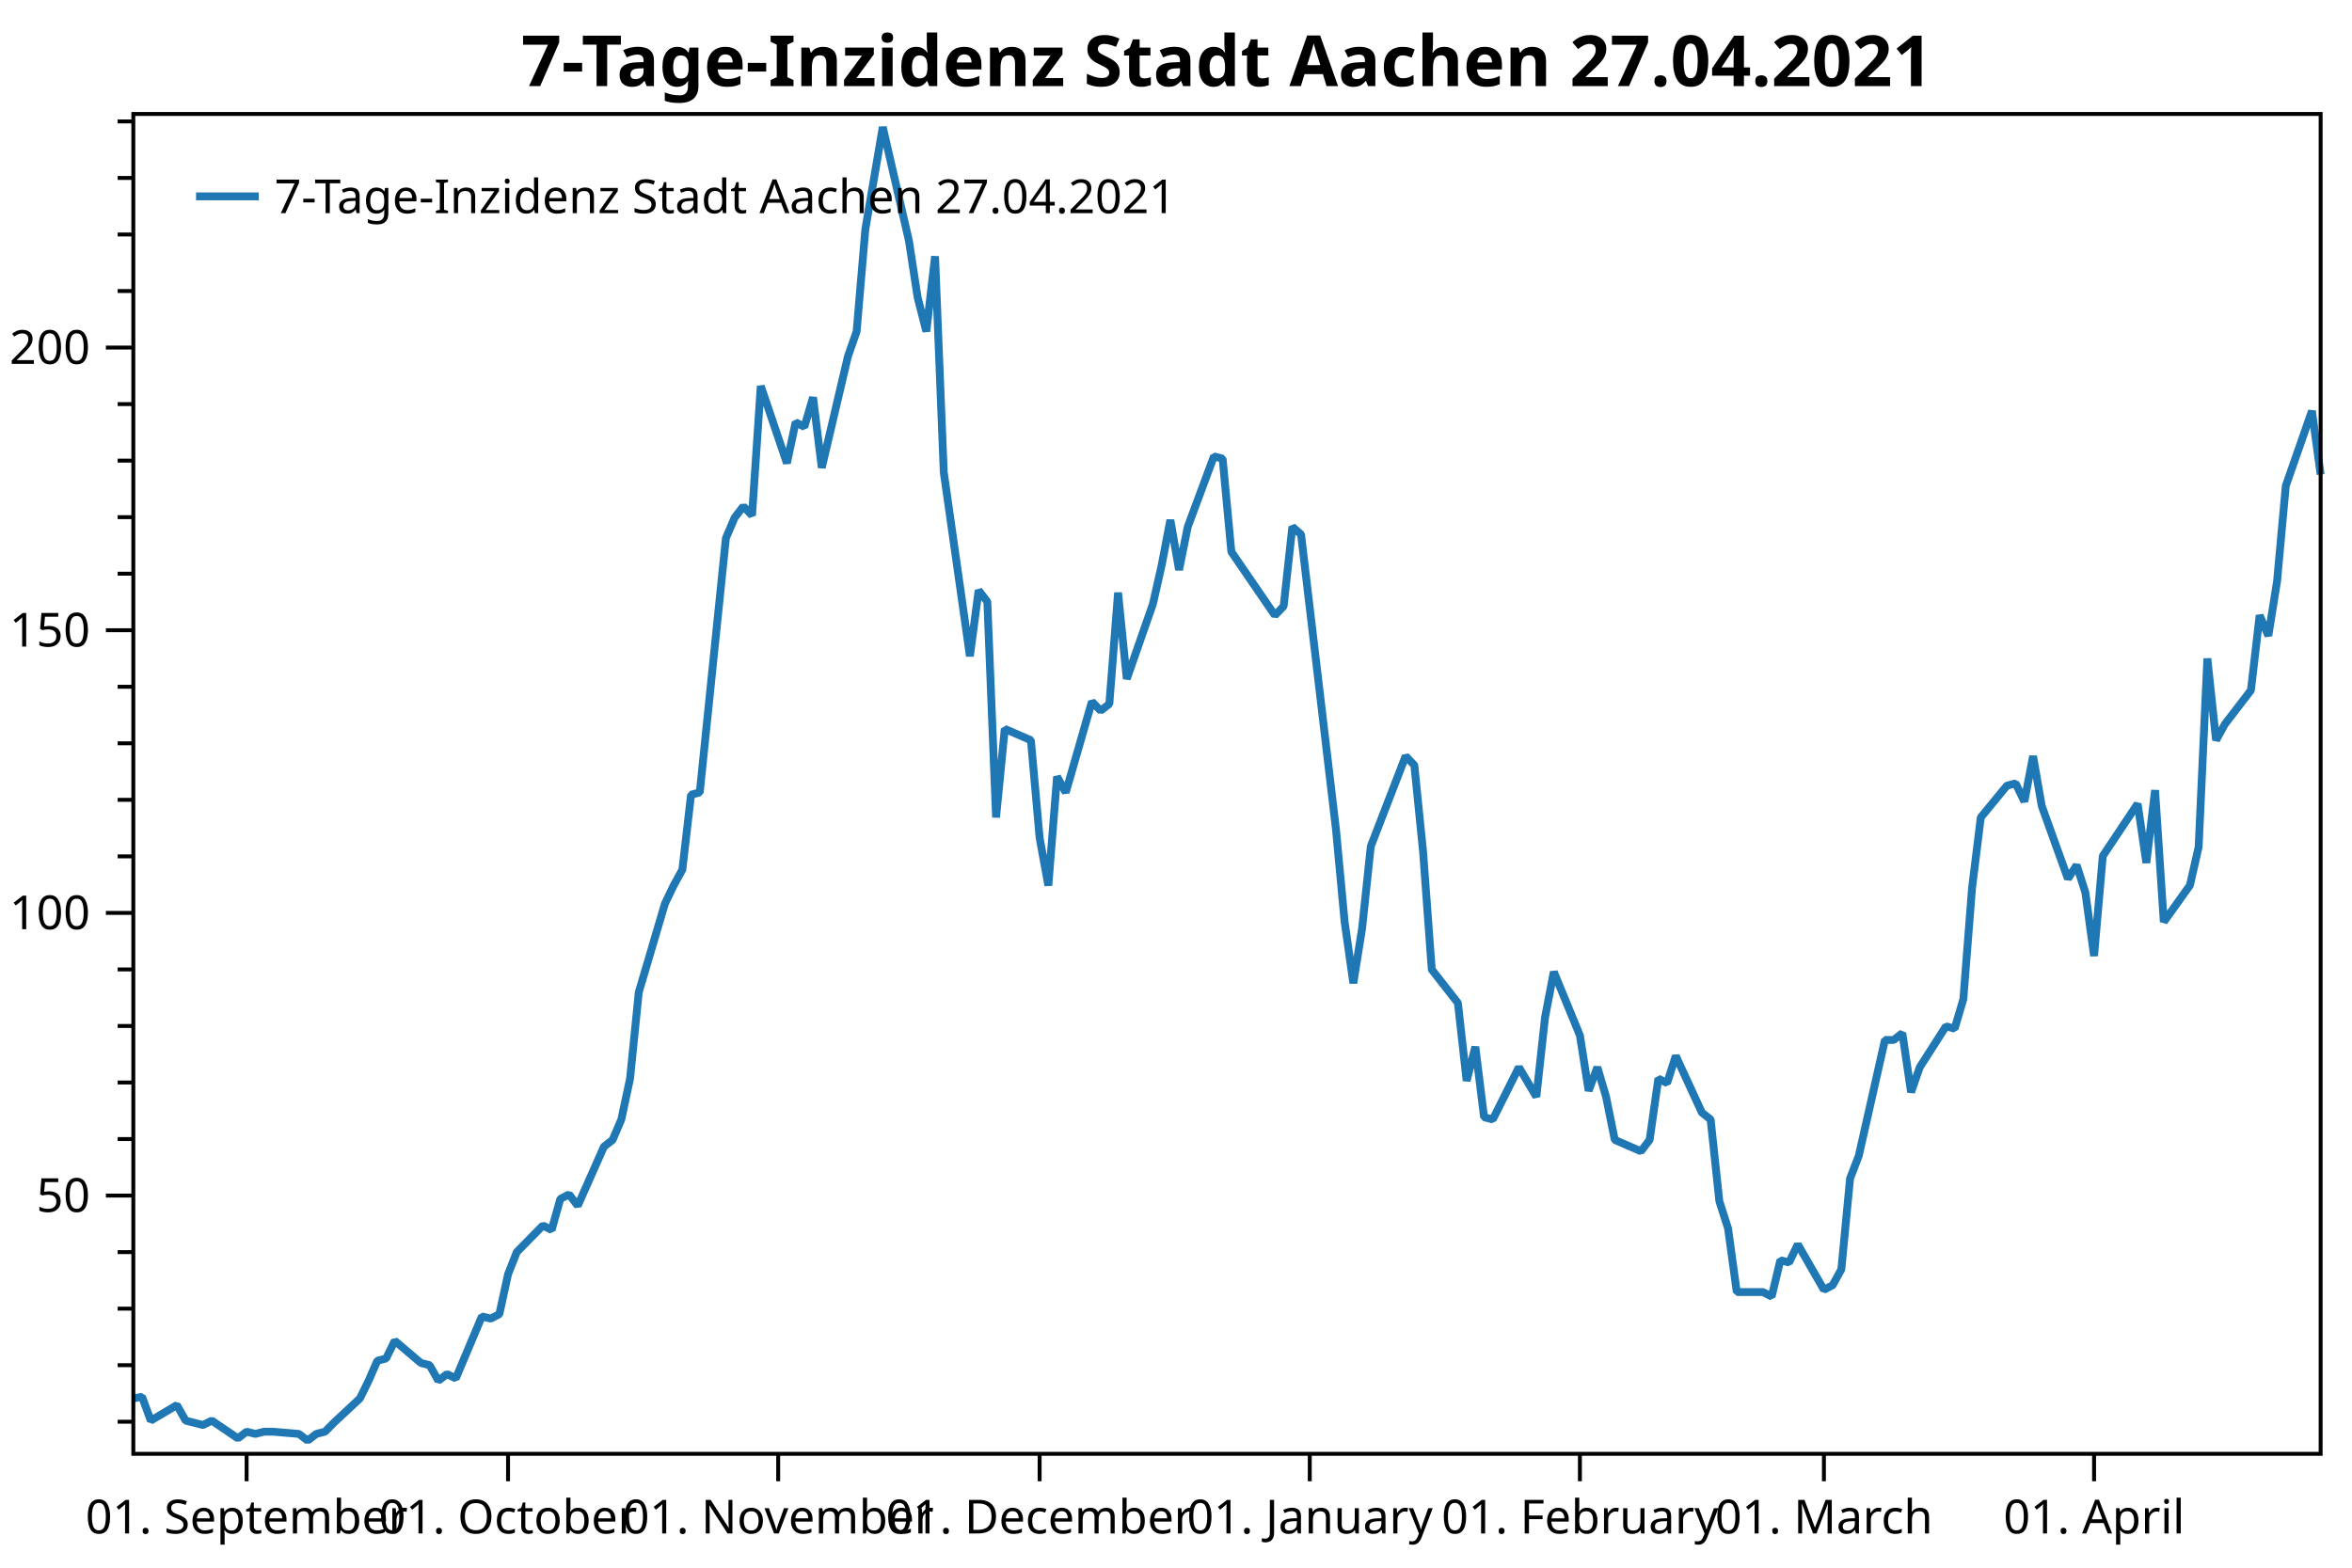
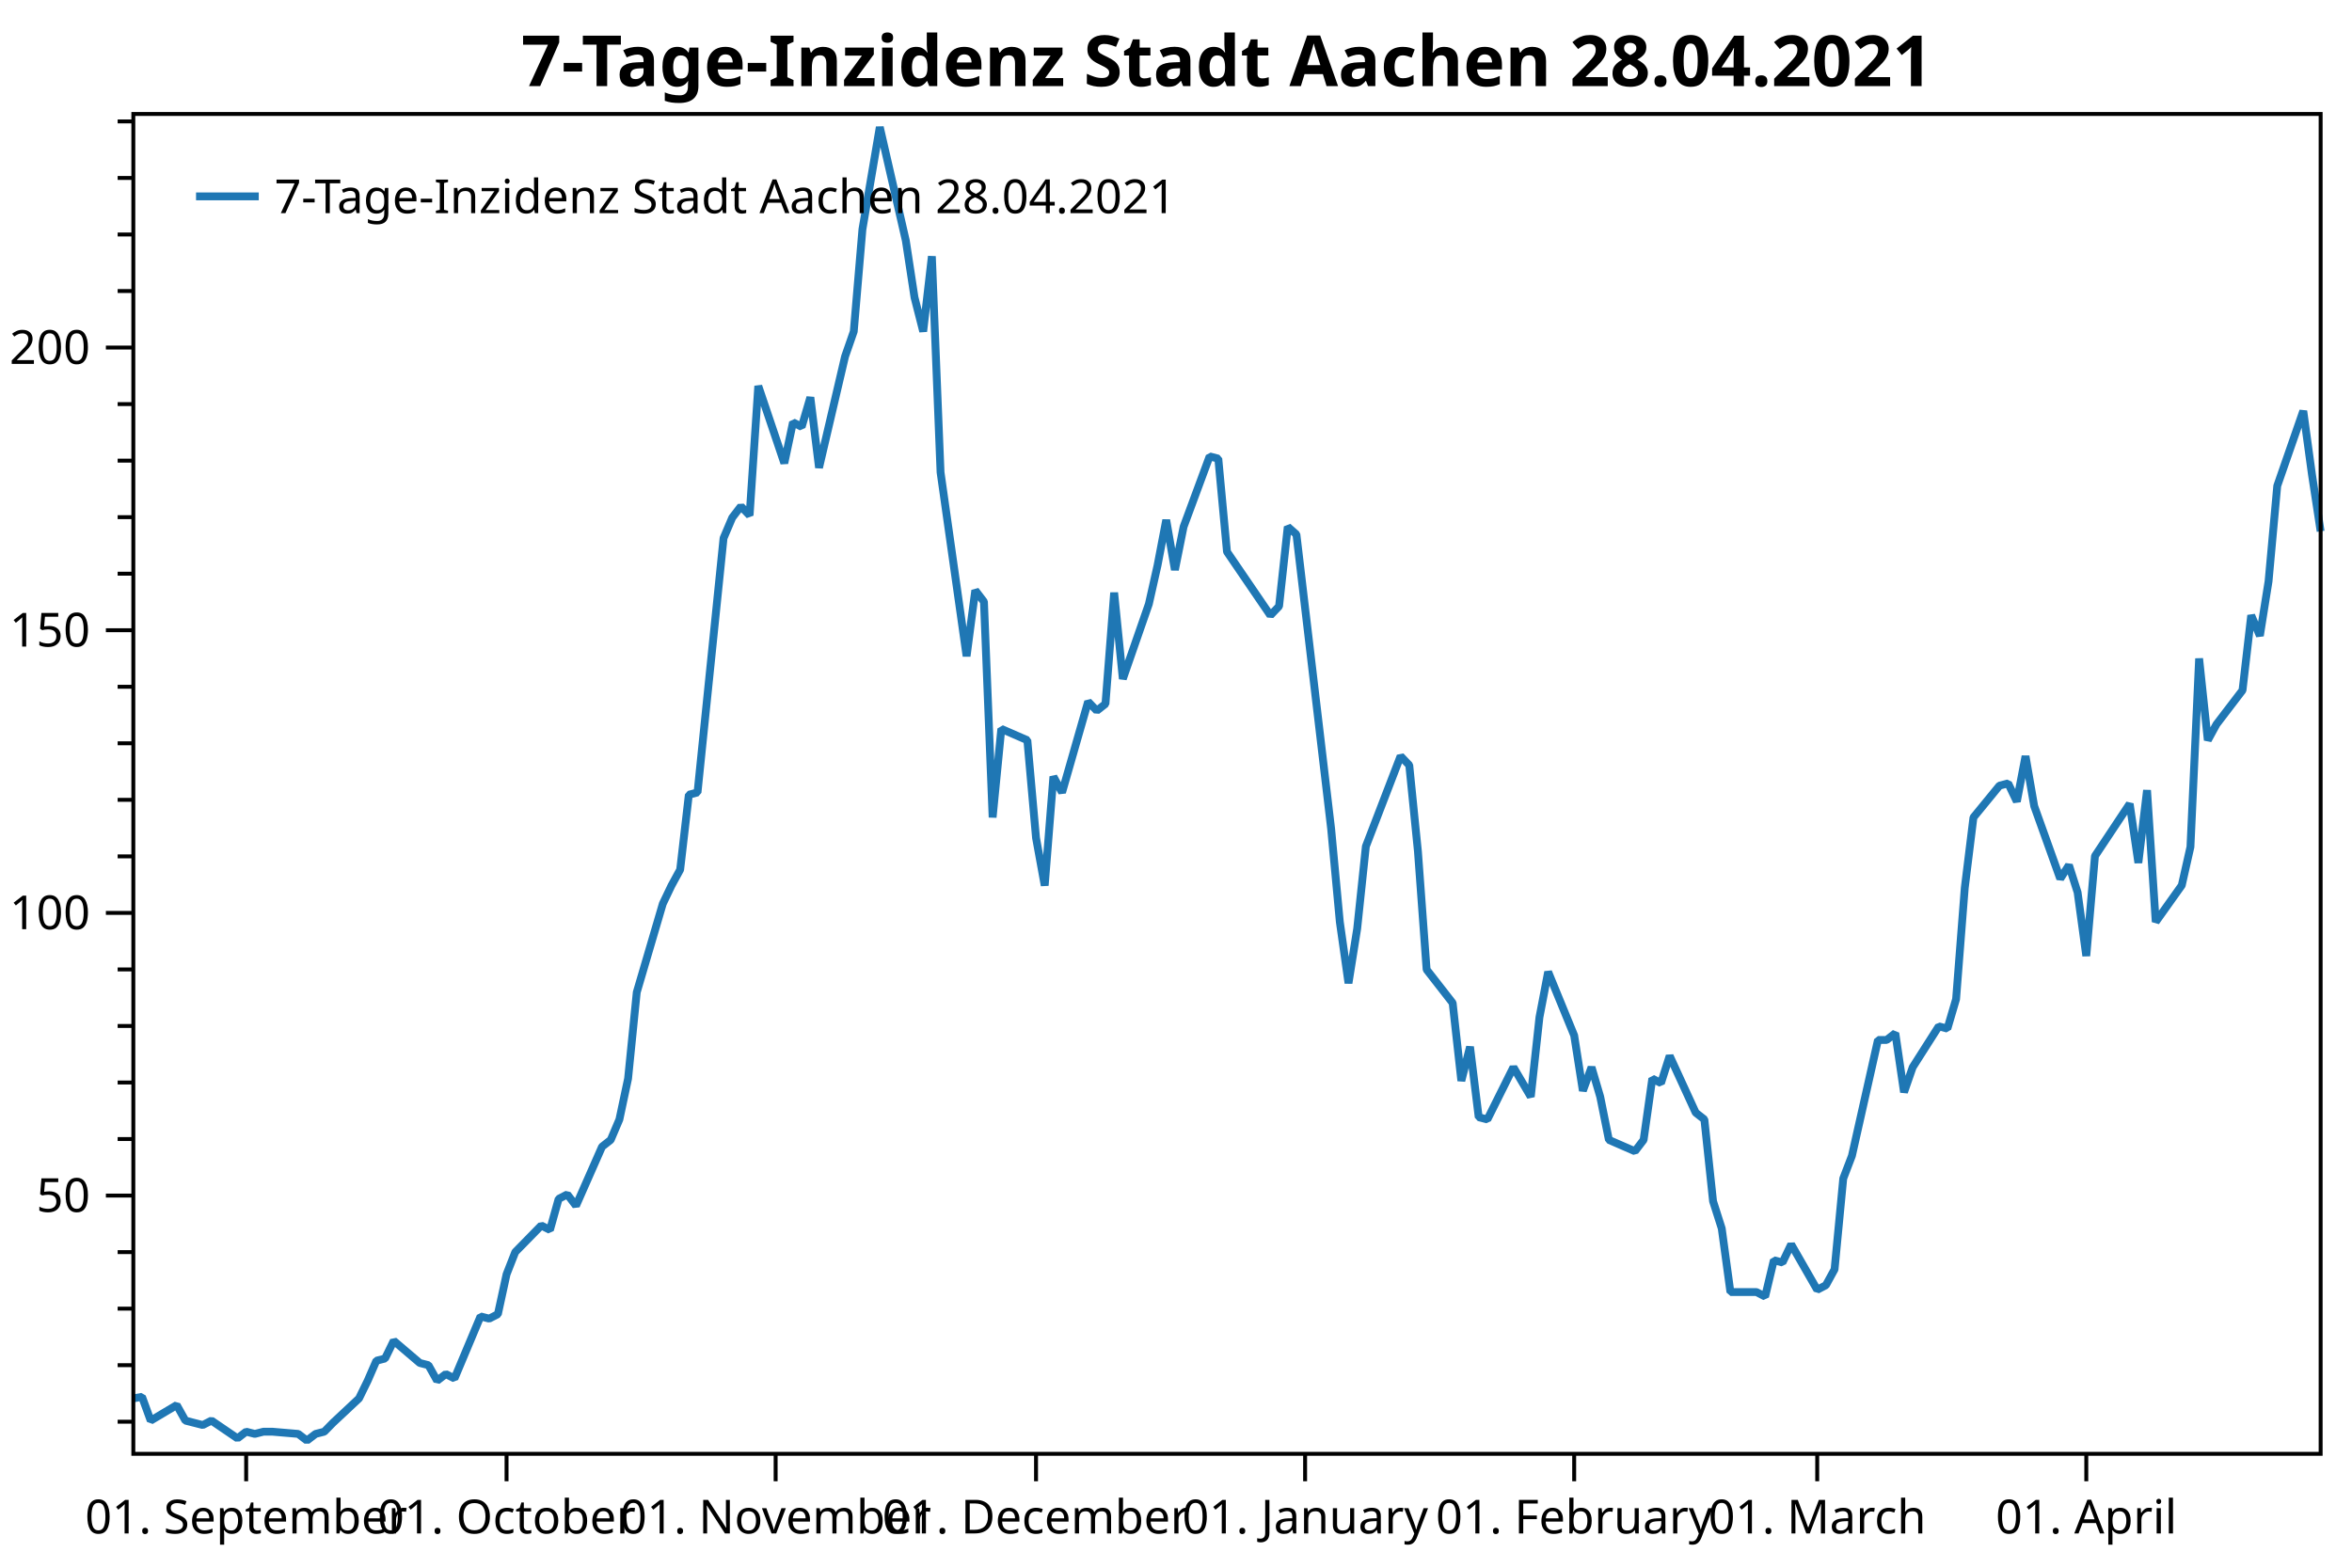
<svg xmlns="http://www.w3.org/2000/svg" width="600" height="400" version="1.1">
  <rect x="0" y="0" width="600" height="400" style="fill:rgb(255,255,255);stroke:none;" />
  <polyline points="34.012,362.754 30.012,362.754" style="fill:none;stroke:black;stroke-width:1" />
  <polyline points="34.012,348.329 30.012,348.329" style="fill:none;stroke:black;stroke-width:1" />
  <polyline points="34.012,333.904 30.012,333.904" style="fill:none;stroke:black;stroke-width:1" />
  <polyline points="34.012,319.479 30.012,319.479" style="fill:none;stroke:black;stroke-width:1" />
  <polyline points="34.012,290.629 30.012,290.629" style="fill:none;stroke:black;stroke-width:1" />
  <polyline points="34.012,276.204 30.012,276.204" style="fill:none;stroke:black;stroke-width:1" />
  <polyline points="34.012,261.779 30.012,261.779" style="fill:none;stroke:black;stroke-width:1" />
  <polyline points="34.012,247.354 30.012,247.354" style="fill:none;stroke:black;stroke-width:1" />
  <polyline points="34.012,218.504 30.012,218.504" style="fill:none;stroke:black;stroke-width:1" />
  <polyline points="34.012,204.079 30.012,204.079" style="fill:none;stroke:black;stroke-width:1" />
  <polyline points="34.012,189.654 30.012,189.654" style="fill:none;stroke:black;stroke-width:1" />
  <polyline points="34.012,175.23 30.012,175.23" style="fill:none;stroke:black;stroke-width:1" />
  <polyline points="34.012,146.38 30.012,146.38" style="fill:none;stroke:black;stroke-width:1" />
  <polyline points="34.012,131.955 30.012,131.955" style="fill:none;stroke:black;stroke-width:1" />
  <polyline points="34.012,117.53 30.012,117.53" style="fill:none;stroke:black;stroke-width:1" />
  <polyline points="34.012,103.105 30.012,103.105" style="fill:none;stroke:black;stroke-width:1" />
  <polyline points="34.012,74.255 30.012,74.255" style="fill:none;stroke:black;stroke-width:1" />
  <polyline points="34.012,59.83 30.012,59.83" style="fill:none;stroke:black;stroke-width:1" />
  <polyline points="34.012,45.405 30.012,45.405" style="fill:none;stroke:black;stroke-width:1" />
  <polyline points="34.012,30.98 30.012,30.98" style="fill:none;stroke:black;stroke-width:1" />
  <text dominant-baseline="middle" text-anchor="end" transform="translate(23.012,305.0541)" font-family="Segoe UI" font-size="12" font-weight="400" fill="black">50</text>
  <text dominant-baseline="middle" text-anchor="end" transform="translate(23.012,232.9293)" font-family="Segoe UI" font-size="12" font-weight="400" fill="black">100</text>
  <text dominant-baseline="middle" text-anchor="end" transform="translate(23.012,160.8045)" font-family="Segoe UI" font-size="12" font-weight="400" fill="black">150</text>
  <text dominant-baseline="middle" text-anchor="end" transform="translate(23.012,88.6798)" font-family="Segoe UI" font-size="12" font-weight="400" fill="black">200</text>
  <polyline points="34.012,305.054 27.012,305.054" style="fill:none;stroke:black;stroke-width:1" />
  <polyline points="34.012,232.929 27.012,232.929" style="fill:none;stroke:black;stroke-width:1" />
  <polyline points="34.012,160.804 27.012,160.804" style="fill:none;stroke:black;stroke-width:1" />
  <polyline points="34.012,88.68 27.012,88.68" style="fill:none;stroke:black;stroke-width:1" />
-   <text dominant-baseline="hanging" text-anchor="middle" transform="translate(62.9118,381.947)" font-family="Segoe UI" font-size="12" font-weight="400" fill="black">01. September</text>
-   <text dominant-baseline="hanging" text-anchor="middle" transform="translate(129.6036,381.947)" font-family="Segoe UI" font-size="12" font-weight="400" fill="black">01. October</text>
-   <text dominant-baseline="hanging" text-anchor="middle" transform="translate(198.5184,381.947)" font-family="Segoe UI" font-size="12" font-weight="400" fill="black">01. November</text>
-   <text dominant-baseline="hanging" text-anchor="middle" transform="translate(265.2102,381.947)" font-family="Segoe UI" font-size="12" font-weight="400" fill="black">01. December</text>
-   <text dominant-baseline="hanging" text-anchor="middle" transform="translate(334.1251,381.947)" font-family="Segoe UI" font-size="12" font-weight="400" fill="black">01. January</text>
-   <text dominant-baseline="hanging" text-anchor="middle" transform="translate(403.0399,381.947)" font-family="Segoe UI" font-size="12" font-weight="400" fill="black">01. February</text>
-   <text dominant-baseline="hanging" text-anchor="middle" transform="translate(465.2856,381.947)" font-family="Segoe UI" font-size="12" font-weight="400" fill="black">01. March</text>
-   <text dominant-baseline="hanging" text-anchor="middle" transform="translate(534.2004,381.947)" font-family="Segoe UI" font-size="12" font-weight="400" fill="black">01. April</text>
-   <polyline points="62.912,370.947 62.912,377.947" style="fill:none;stroke:black;stroke-width:1" />
-   <polyline points="129.604,370.947 129.604,377.947" style="fill:none;stroke:black;stroke-width:1" />
-   <polyline points="198.518,370.947 198.518,377.947" style="fill:none;stroke:black;stroke-width:1" />
-   <polyline points="265.21,370.947 265.21,377.947" style="fill:none;stroke:black;stroke-width:1" />
-   <polyline points="334.125,370.947 334.125,377.947" style="fill:none;stroke:black;stroke-width:1" />
-   <polyline points="403.04,370.947 403.04,377.947" style="fill:none;stroke:black;stroke-width:1" />
-   <polyline points="465.286,370.947 465.286,377.947" style="fill:none;stroke:black;stroke-width:1" />
-   <polyline points="534.2,370.947 534.2,377.947" style="fill:none;stroke:black;stroke-width:1" />
-   <polyline points="34.012,356.814 36.235,356.39 38.458,362.471 45.127,358.511 47.35,362.471 49.573,363.037 51.797,363.602 54.02,362.471 60.689,366.997 62.912,365.299 65.135,365.865 67.358,365.299 69.581,365.299 76.25,365.865 78.473,367.562 80.696,365.865 82.919,365.299 85.142,363.037 91.812,356.814 94.035,352.289 96.258,347.197 98.481,346.632 100.704,342.106 107.373,347.763 109.596,348.329 111.819,352.289 114.042,350.592 116.265,351.723 122.934,335.884 125.157,336.45 127.38,335.318 129.604,325.136 131.827,319.479 138.496,312.691 140.719,313.822 142.942,305.903 145.165,304.753 147.388,307.65 154.057,292.585 156.28,290.847 158.503,285.632 160.726,275.203 162.95,253.185 169.619,230.589 171.842,225.953 174.065,221.897 176.288,202.777 178.511,202.197 185.18,137.304 187.403,132.089 189.626,129.192 191.849,131.51 194.072,98.483 200.742,118.183 202.964,107.754 205.188,108.913 207.411,101.38 209.634,119.342 216.303,90.951 218.526,84.578 220.749,58.504 225.195,32.431 231.864,61.401 234.087,75.886 236.31,84.578 238.534,65.385 240.757,120.501 247.426,167.433 249.649,150.63 251.872,153.527 254.095,208.571 256.318,185.974 262.987,188.871 265.21,213.786 267.433,225.953 269.656,198.142 271.879,202.197 278.549,179.021 280.772,181.339 282.995,179.601 285.218,151.209 287.441,173.227 294.11,154.107 296.333,144.257 298.556,132.668 300.779,145.416 303.002,134.407 309.671,116.445 311.894,117.024 314.118,140.78 325.233,157.004 327.456,154.686 329.679,134.407 331.902,136.362 340.794,211.468 343.017,235.224 345.24,250.868 347.463,236.962 349.687,215.958 358.579,192.927 360.802,195.245 363.025,217.262 365.248,247.391 371.917,255.909 374.14,275.782 376.363,267.091 378.586,285.053 380.809,285.632 387.478,272.306 391.925,279.838 394.148,259.559 396.371,247.971 403.04,264.194 405.263,278.317 407.486,272.306 409.709,279.838 411.932,290.847 418.601,293.744 420.824,290.847 423.048,275.203 425.271,276.362 427.494,269.409 434.163,283.894 436.386,285.632 438.609,306.491 440.832,313.444 443.055,329.667 449.724,329.667 451.947,330.826 454.17,321.556 456.393,322.135 458.616,317.5 465.286,329.088 467.509,327.929 469.732,323.873 471.955,300.697 474.178,294.903 480.847,265.353 483.07,265.353 485.293,263.615 487.516,278.679 489.739,272.306 496.408,261.877 498.632,262.456 500.854,254.924 503.078,226.533 505.301,208.571 511.97,200.459 514.193,199.88 516.416,204.515 518.639,192.927 520.862,205.674 527.531,224.215 529.754,220.738 531.977,227.691 534.2,243.915 536.423,218.421 545.316,205.095 547.539,220.159 549.762,201.618 551.985,235.224 558.654,225.895 560.877,216.103 563.1,168.012 565.323,188.871 567.546,184.815 574.216,176.124 576.439,157.004 578.662,162.218 580.885,148.312 583.108,123.977 589.777,104.857 592,121.08" style="fill:none;stroke:rgb(31,119,180);stroke-width:2;stroke-linejoin:bevel" />
-   <text dominant-baseline="hanging" text-anchor="middle" transform="translate(313.006,8)" font-family="Segoe UI" font-size="18" font-weight="700" fill="black">7-Tage-Inzidenz Stadt Aachen 27.04.2021</text>
+   <text dominant-baseline="hanging" text-anchor="middle" transform="translate(62.7971,381.947)" font-family="Segoe UI" font-size="12" font-weight="400" fill="black">01. September</text>
+   <text dominant-baseline="hanging" text-anchor="middle" transform="translate(129.2242,381.947)" font-family="Segoe UI" font-size="12" font-weight="400" fill="black">01. October</text>
+   <text dominant-baseline="hanging" text-anchor="middle" transform="translate(197.8656,381.947)" font-family="Segoe UI" font-size="12" font-weight="400" fill="black">01. November</text>
+   <text dominant-baseline="hanging" text-anchor="middle" transform="translate(264.2928,381.947)" font-family="Segoe UI" font-size="12" font-weight="400" fill="black">01. December</text>
+   <text dominant-baseline="hanging" text-anchor="middle" transform="translate(332.9341,381.947)" font-family="Segoe UI" font-size="12" font-weight="400" fill="black">01. January</text>
+   <text dominant-baseline="hanging" text-anchor="middle" transform="translate(401.5755,381.947)" font-family="Segoe UI" font-size="12" font-weight="400" fill="black">01. February</text>
+   <text dominant-baseline="hanging" text-anchor="middle" transform="translate(463.5742,381.947)" font-family="Segoe UI" font-size="12" font-weight="400" fill="black">01. March</text>
+   <text dominant-baseline="hanging" text-anchor="middle" transform="translate(532.2156,381.947)" font-family="Segoe UI" font-size="12" font-weight="400" fill="black">01. April</text>
+   <polyline points="62.797,370.947 62.797,377.947" style="fill:none;stroke:black;stroke-width:1" />
+   <polyline points="129.224,370.947 129.224,377.947" style="fill:none;stroke:black;stroke-width:1" />
+   <polyline points="197.866,370.947 197.866,377.947" style="fill:none;stroke:black;stroke-width:1" />
+   <polyline points="264.293,370.947 264.293,377.947" style="fill:none;stroke:black;stroke-width:1" />
+   <polyline points="332.934,370.947 332.934,377.947" style="fill:none;stroke:black;stroke-width:1" />
+   <polyline points="401.575,370.947 401.575,377.947" style="fill:none;stroke:black;stroke-width:1" />
+   <polyline points="463.574,370.947 463.574,377.947" style="fill:none;stroke:black;stroke-width:1" />
+   <polyline points="532.216,370.947 532.216,377.947" style="fill:none;stroke:black;stroke-width:1" />
+   <polyline points="34.012,356.814 36.226,356.39 38.441,362.471 45.083,358.511 47.297,362.471 49.512,363.037 51.726,363.602 53.94,362.471 60.583,366.997 62.797,365.299 65.011,365.865 67.226,365.299 69.44,365.299 76.082,365.865 78.297,367.562 80.511,365.865 82.725,365.299 84.939,363.037 91.582,356.814 93.796,352.289 96.011,347.197 98.225,346.632 100.439,342.106 107.082,347.763 109.296,348.329 111.51,352.289 113.725,350.592 115.939,351.723 122.582,335.884 124.796,336.45 127.01,335.318 129.224,325.136 131.439,319.479 138.081,312.691 140.295,313.822 142.51,305.903 144.724,304.753 146.938,307.65 153.581,292.585 155.795,290.847 158.009,285.632 160.224,275.203 162.438,253.185 169.081,230.589 171.295,225.953 173.509,221.897 175.723,202.777 177.938,202.197 184.58,137.304 186.794,132.089 189.009,129.192 191.223,131.51 193.437,98.483 200.08,118.183 202.294,107.754 204.508,108.913 206.723,101.38 208.937,119.342 215.579,90.951 217.794,84.578 220.008,58.504 224.436,32.431 231.079,61.401 233.293,75.886 235.508,84.578 237.722,65.385 239.936,120.501 246.579,167.433 248.793,150.63 251.007,153.527 253.222,208.571 255.436,185.974 262.079,188.871 264.293,213.786 266.507,225.953 268.721,198.142 270.935,202.197 277.578,179.021 279.792,181.339 282.007,179.601 284.221,151.209 286.435,173.227 293.078,154.107 295.292,144.257 297.506,132.668 299.721,145.416 301.935,134.407 308.577,116.445 310.792,117.024 313.006,140.78 324.077,157.004 326.291,154.686 328.506,134.407 330.72,136.362 339.577,211.468 341.791,235.224 344.005,250.868 346.22,236.962 348.434,215.958 357.291,192.927 359.505,195.245 361.719,217.262 363.933,247.391 370.576,255.909 372.79,275.782 375.005,267.091 377.219,285.053 379.433,285.632 386.076,272.306 390.504,279.838 392.719,259.559 394.933,247.971 401.575,264.194 403.79,278.317 406.004,272.306 408.218,279.838 410.433,290.847 417.075,293.744 419.289,290.847 421.504,275.203 423.718,276.362 425.932,269.409 432.575,283.894 434.789,285.632 437.003,306.491 439.218,313.444 441.432,329.667 448.075,329.667 450.289,330.826 452.503,321.556 454.717,322.135 456.932,317.5 463.574,329.088 465.788,327.929 468.003,323.873 470.217,300.697 472.431,294.903 479.074,265.353 481.288,265.353 483.502,263.615 485.717,278.679 487.931,272.306 494.574,261.877 496.788,262.456 499.002,254.924 501.216,226.533 503.43,208.571 510.073,200.459 512.287,199.88 514.502,204.515 516.716,192.927 518.93,205.674 525.573,224.215 527.787,220.738 530.001,227.691 532.216,243.915 534.43,218.421 543.287,205.095 545.501,220.159 547.715,201.618 549.929,235.224 556.572,225.895 558.786,216.103 561.001,168.012 563.215,188.871 565.429,184.815 572.072,176.124 574.286,157.004 576.5,162.218 578.715,148.312 580.929,123.977 587.572,104.857 589.786,121.08 592,135.565" style="fill:none;stroke:rgb(31,119,180);stroke-width:2;stroke-linejoin:bevel" />
+   <text dominant-baseline="hanging" text-anchor="middle" transform="translate(313.006,8)" font-family="Segoe UI" font-size="18" font-weight="700" fill="black">7-Tage-Inzidenz Stadt Aachen 28.04.2021</text>
  <polygon points="34.012,29.079 592,29.079 592,370.947 34.012,370.947" style="fill:none;stroke:black;stroke-width:1" />
  <polygon points="42.012,37.08 247.014,37.08 247.014,63.133 42.012,63.133" style="fill:none;stroke:none;" />
-   <text dominant-baseline="hanging" text-anchor="start" transform="translate(70.012,45.0795)" font-family="Segoe UI" font-size="12" font-weight="400" fill="black">7-Tage-Inzidenz Stadt Aachen 27.04.2021</text>
+   <text dominant-baseline="hanging" text-anchor="start" transform="translate(70.012,45.0795)" font-family="Segoe UI" font-size="12" font-weight="400" fill="black">7-Tage-Inzidenz Stadt Aachen 28.04.2021</text>
  <polyline points="50.012,50.106 66.012,50.106" style="fill:none;stroke:rgb(31,119,180);stroke-width:2" />
</svg>
